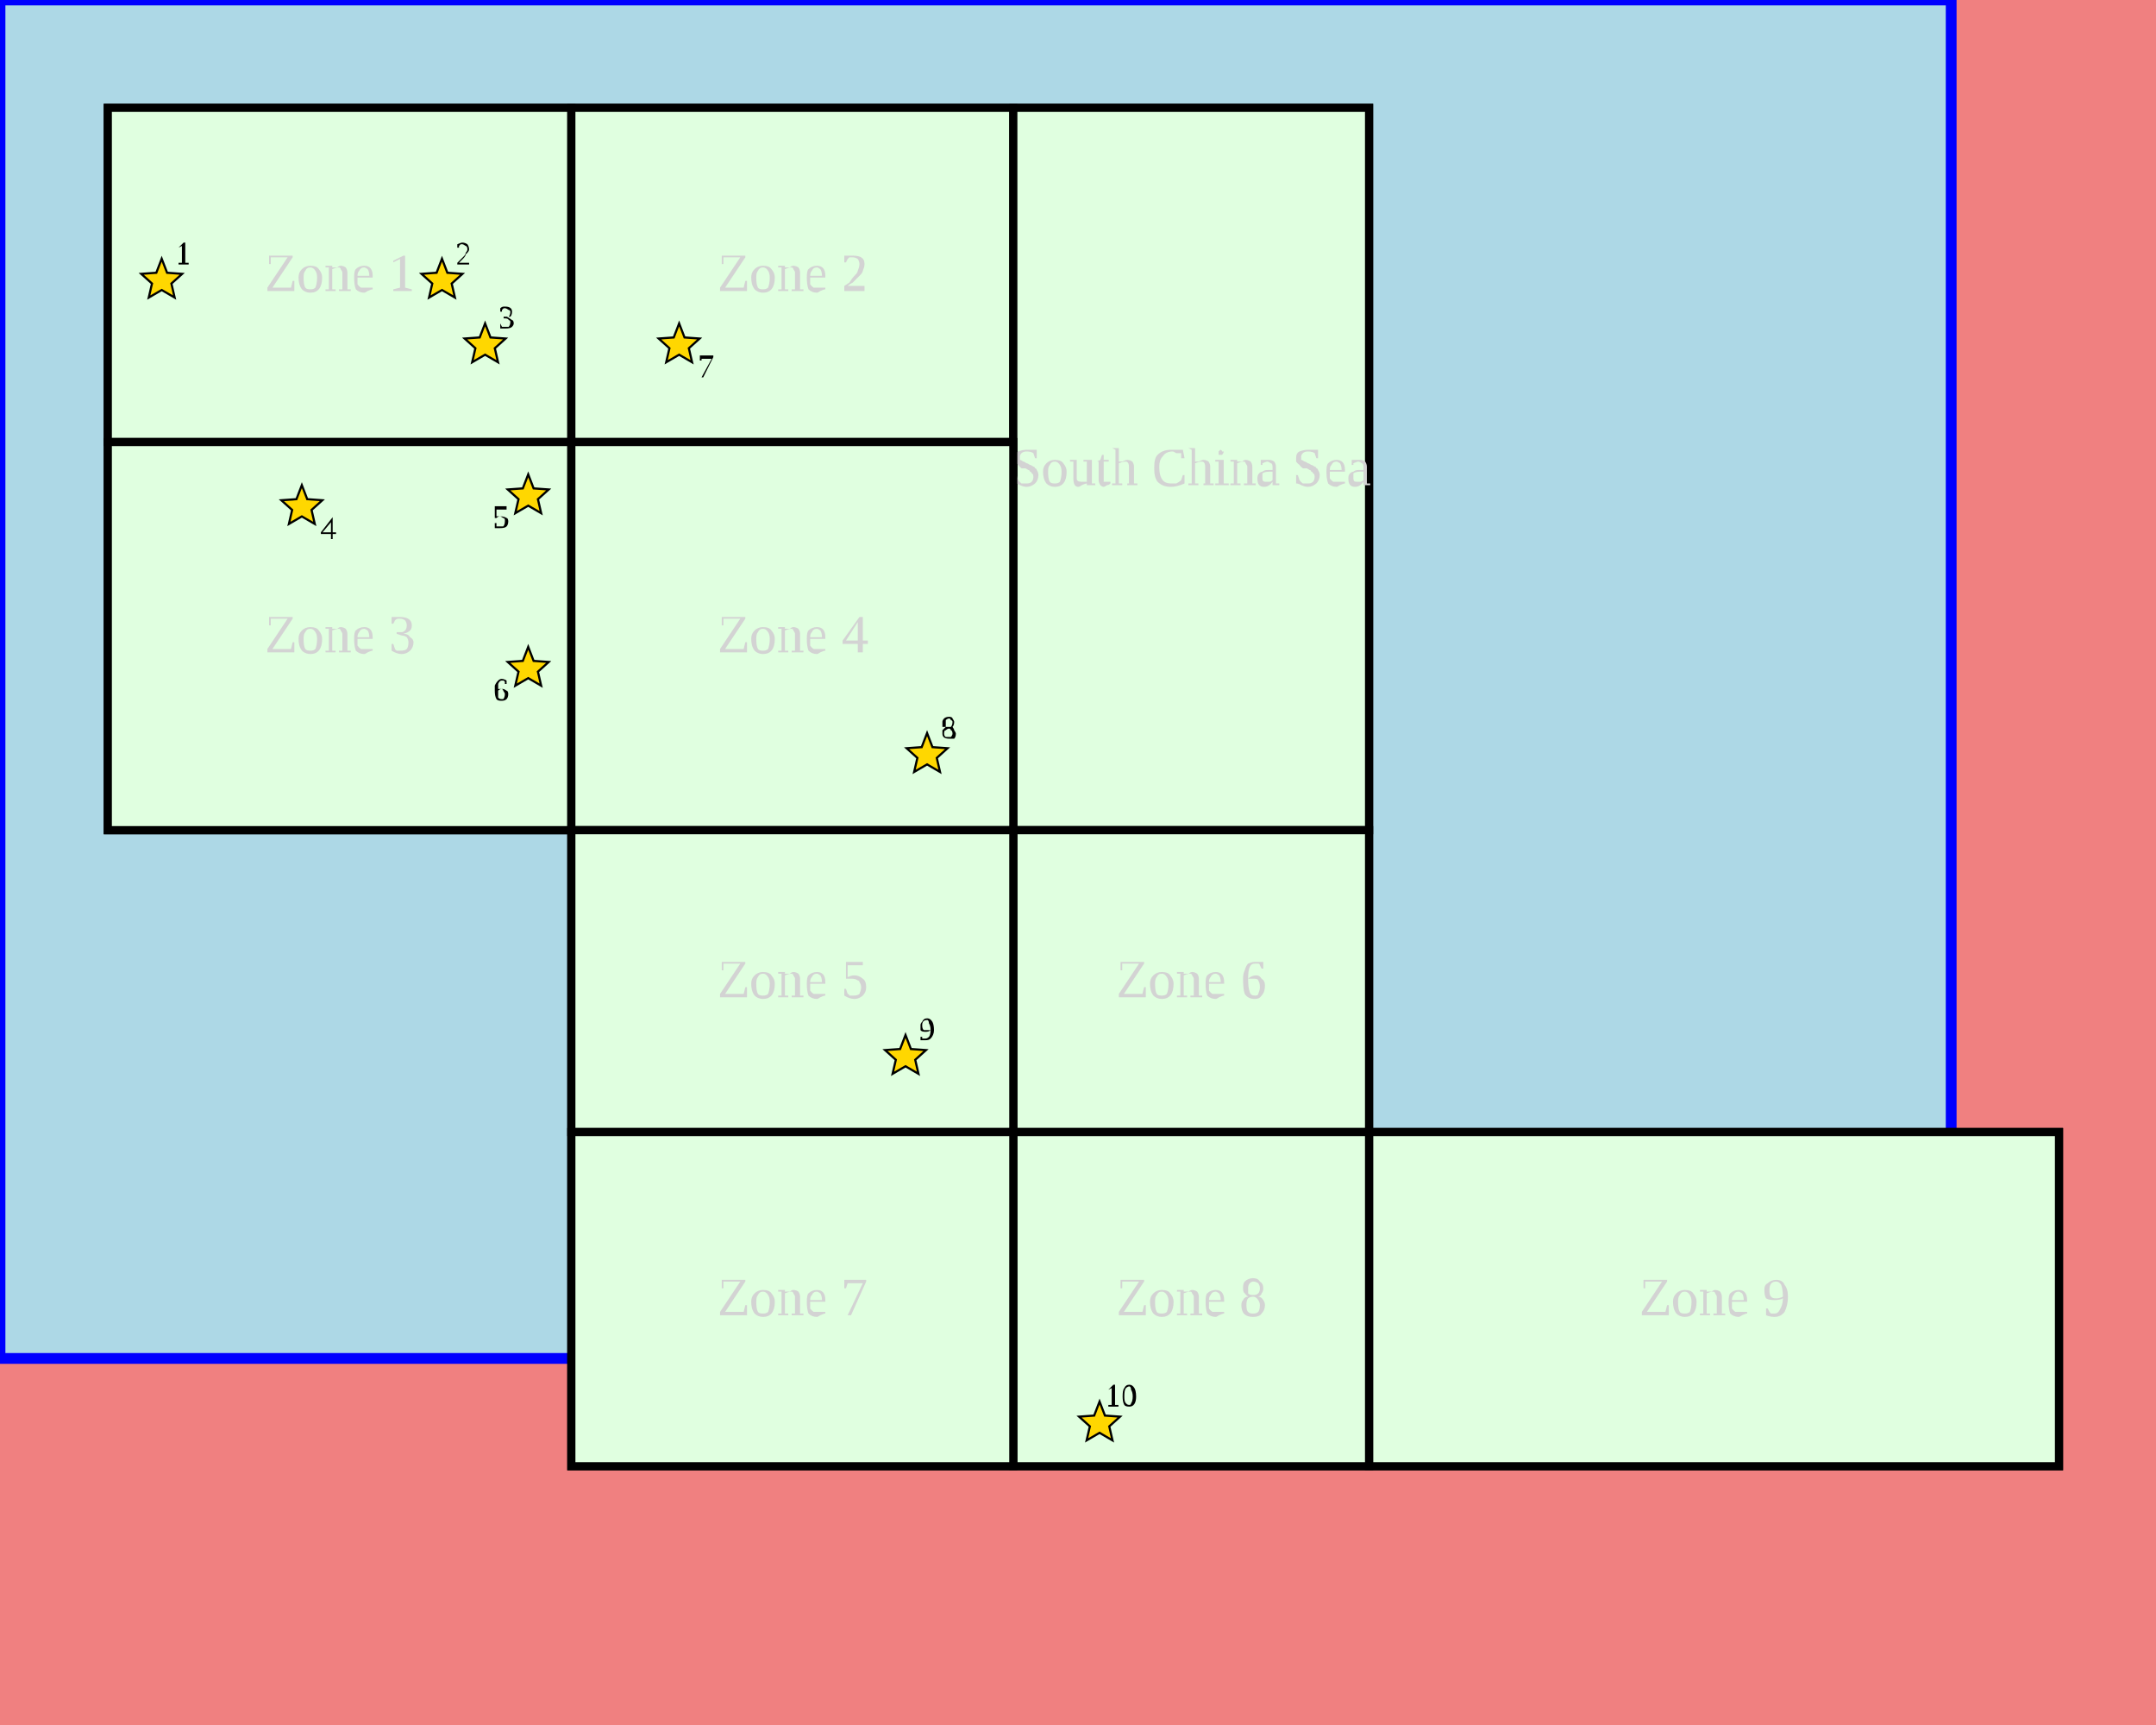
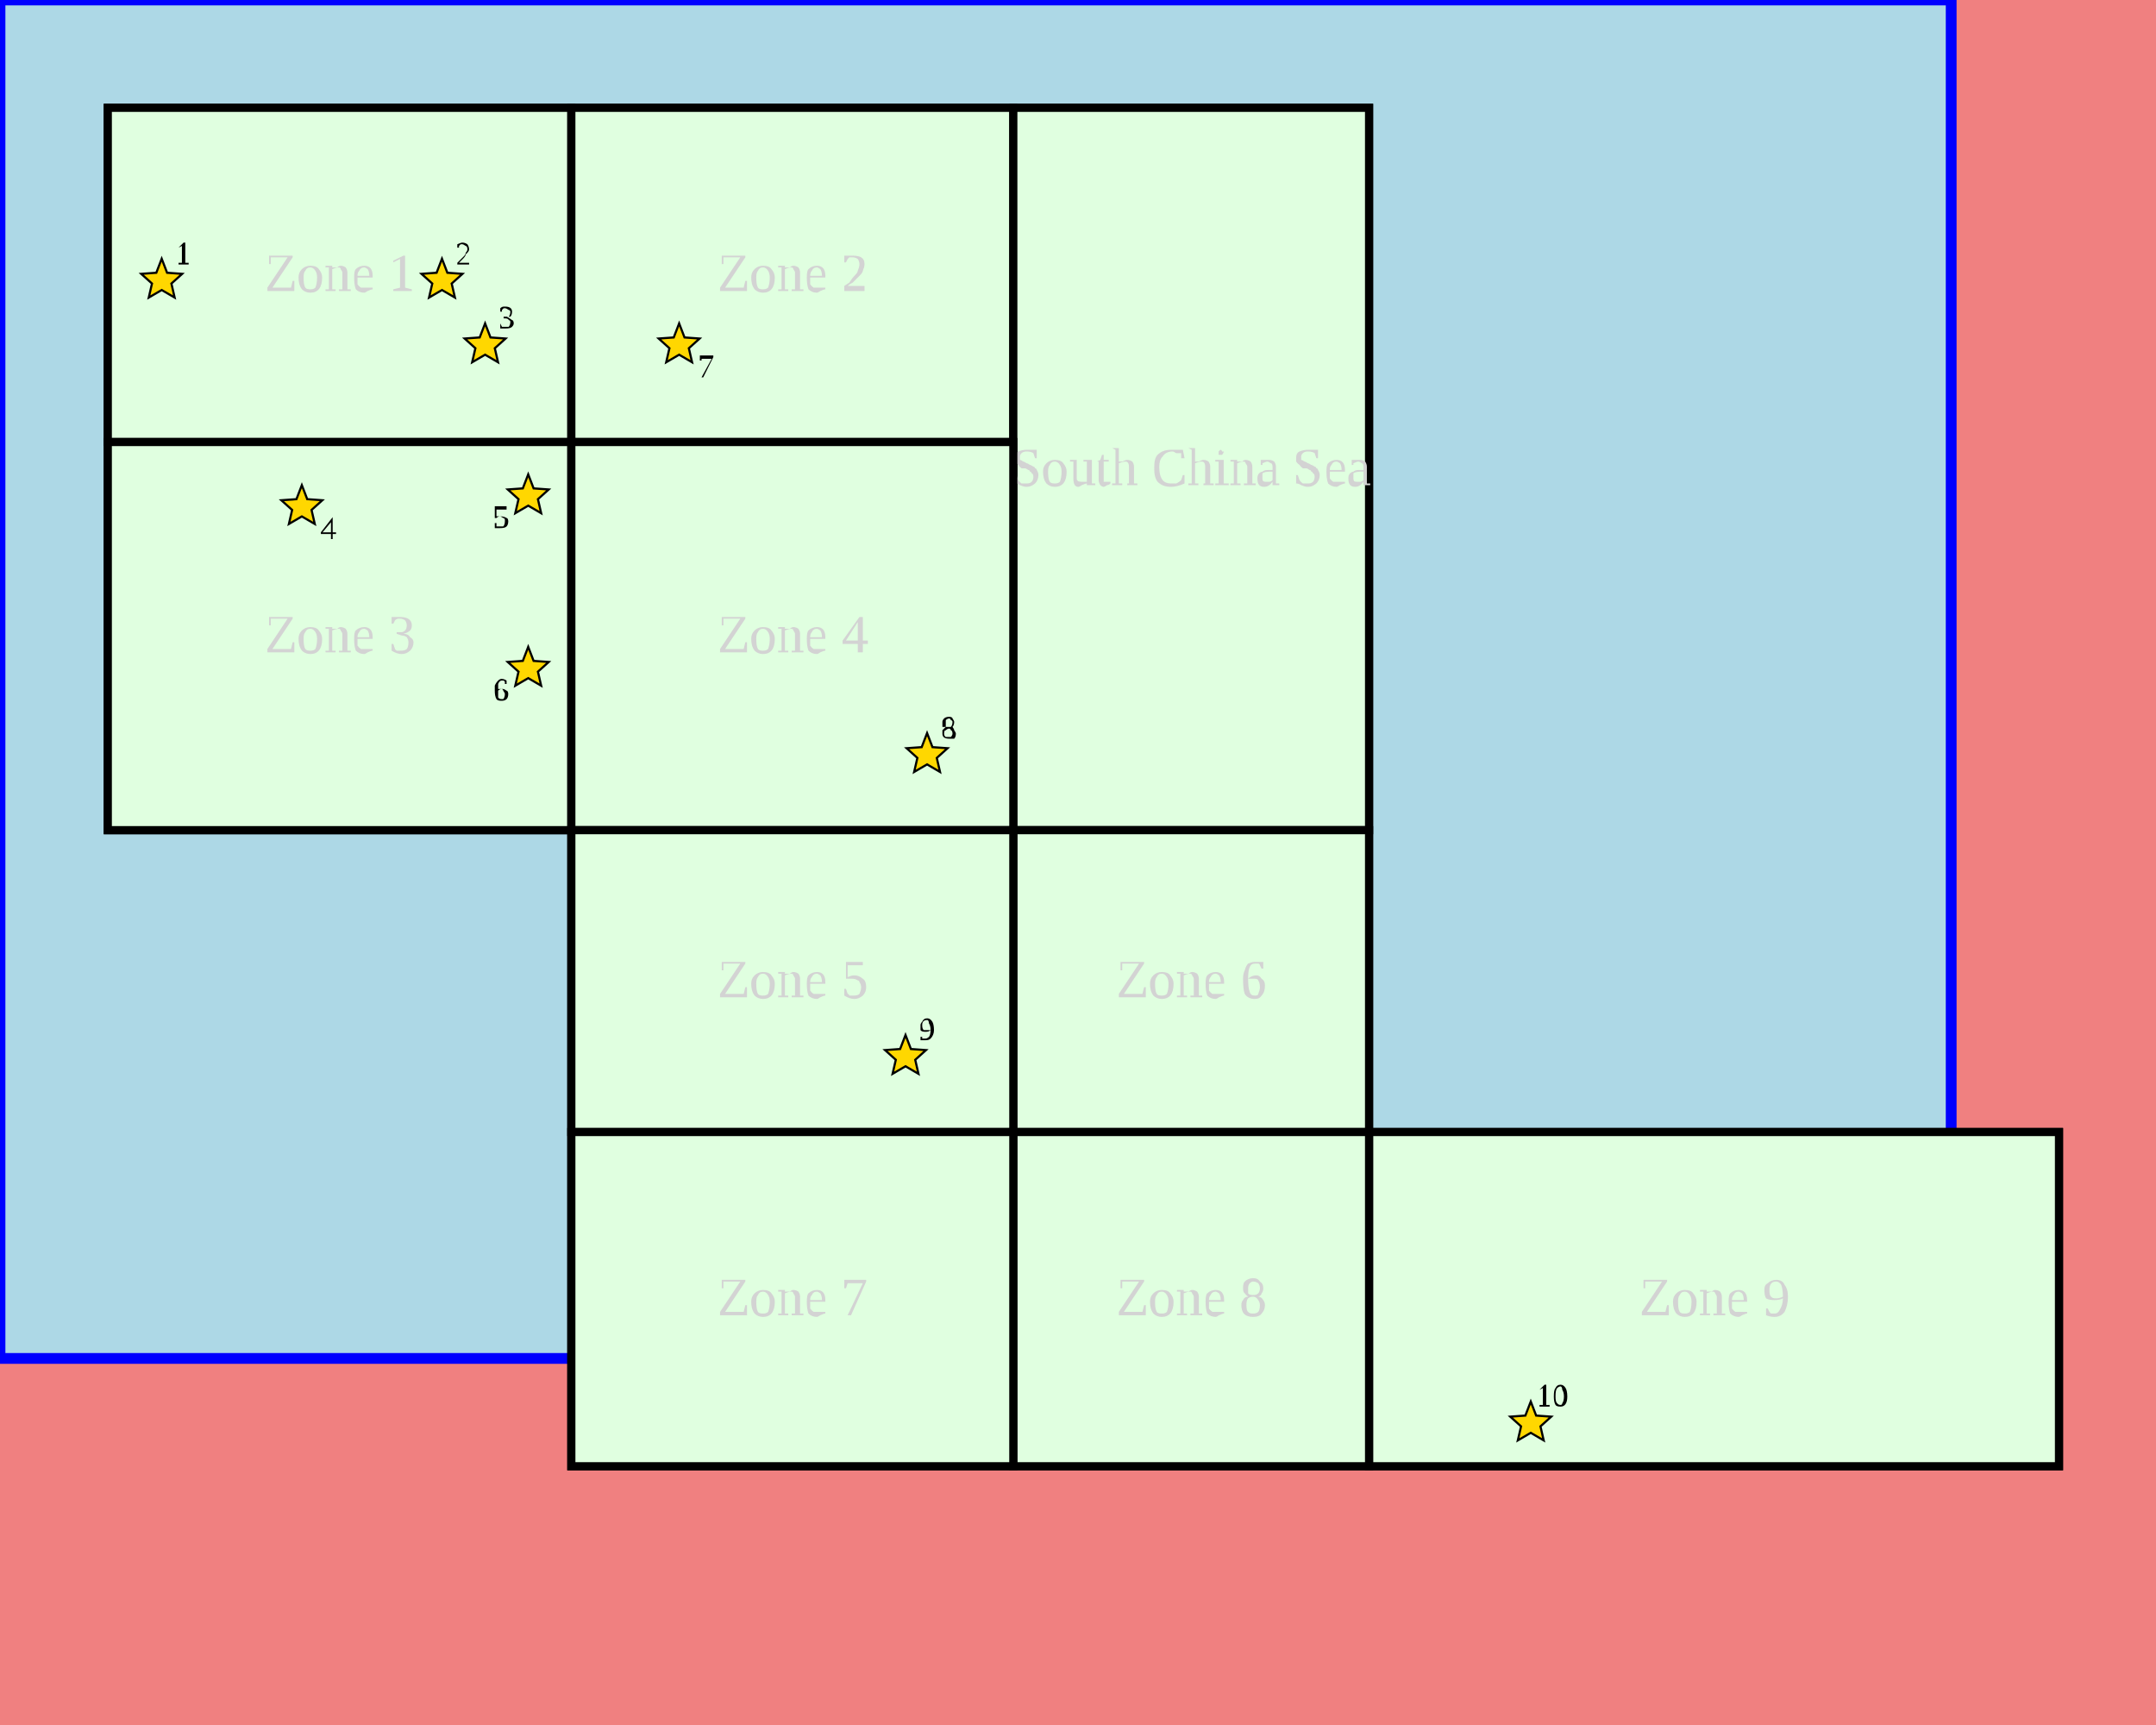
<svg xmlns="http://www.w3.org/2000/svg" width="20.0cm" height="16.0cm" viewBox="0 0 20.0 16.0">
  <rect width="100%" height="100%" fill="lightgreen" />
  <rect x="0" y="0" width="20.0" height="16.0" fill="lightcoral" />
  <rect x="0" y="0" width="18.1" height="12.6" fill="lightblue" stroke="blue" stroke-width="0.1" />
  <g transform="translate(1.0, 1.0)">
    <path d="M 0,0 L 11.7,0 L 11.7,9.5 L 18.1,9.5 L 18.1,12.6 L 4.3,12.6 L 4.3,6.7 L 0,6.7 Z" fill="#E0FFE0" stroke="black" stroke-width="0.002cm" />
    <rect x="0" y="0" width="4.3" height="3.1" fill="#E0FFE0" stroke="black" stroke-width="0.002cm" />
    <text x="2.15" y="1.55" fill="#d3d3d3" font-size="0.5" text-anchor="middle" dy=".3em">Zone 1</text>
    <rect x="4.3" y="0" width="4.1" height="3.1" fill="#E0FFE0" stroke="black" stroke-width="0.002cm" />
    <text x="6.35" y="1.55" fill="#d3d3d3" font-size="0.5" text-anchor="middle" dy=".3em">Zone 2</text>
    <rect x="8.4" y="0" width="3.3" height="6.7" fill="#E0FFE0" stroke="black" stroke-width="0.002cm" />
    <text x="10.05" y="3.35" fill="#d3d3d3" font-size="0.5" text-anchor="middle" dy=".3em">South China Sea</text>
    <rect x="0" y="3.1" width="4.3" height="3.6" fill="#E0FFE0" stroke="black" stroke-width="0.002cm" />
    <text x="2.15" y="4.9" fill="#d3d3d3" font-size="0.5" text-anchor="middle" dy=".3em">Zone 3</text>
    <rect x="4.3" y="3.1" width="4.1" height="3.6" fill="#E0FFE0" stroke="black" stroke-width="0.002cm" />
    <text x="6.35" y="4.9" fill="#d3d3d3" font-size="0.5" text-anchor="middle" dy=".3em">Zone 4</text>
    <rect x="8.4" y="6.7" width="3.3" height="2.8" fill="#E0FFE0" stroke="black" stroke-width="0.002cm" />
    <text x="10.05" y="8.1" fill="#d3d3d3" font-size="0.5" text-anchor="middle" dy=".3em">Zone 6</text>
    <rect x="4.3" y="6.7" width="4.1" height="2.8" fill="#E0FFE0" stroke="black" stroke-width="0.002cm" />
    <text x="6.35" y="8.1" fill="#d3d3d3" font-size="0.5" text-anchor="middle" dy=".3em">Zone 5</text>
    <rect x="11.7" y="9.5" width="6.4" height="3.1" fill="#E0FFE0" stroke="black" stroke-width="0.002cm" />
    <text x="14.9" y="11.05" fill="#d3d3d3" font-size="0.5" text-anchor="middle" dy=".3em">Zone 9</text>
    <rect x="8.4" y="9.5" width="3.3" height="3.1" fill="#E0FFE0" stroke="black" stroke-width="0.002cm" />
    <text x="10.05" y="11.05" fill="#d3d3d3" font-size="0.5" text-anchor="middle" dy=".3em">Zone 8</text>
    <rect x="4.3" y="9.5" width="4.1" height="3.1" fill="#E0FFE0" stroke="black" stroke-width="0.002cm" />
    <text x="6.35" y="11.05" fill="#d3d3d3" font-size="0.5" text-anchor="middle" dy=".3em">Zone 7</text>
    <path d="M 0.5,1.4 L 0.55,1.53 L 0.69,1.54 L 0.59,1.63 L 0.62,1.76 L 0.5,1.69 L 0.38,1.76 L 0.41,1.63 L 0.31,1.54 L 0.45,1.53 Z" fill="gold" stroke="black" stroke-width="0.02" />
    <text x="0.7" y="1.45" font-size="0.3" fill="black" text-anchor="middle">1</text>
    <path d="M 3.1,1.4 L 3.15,1.53 L 3.29,1.54 L 3.19,1.63 L 3.22,1.76 L 3.1,1.69 L 2.98,1.76 L 3.01,1.63 L 2.91,1.54 L 3.05,1.53 Z" fill="gold" stroke="black" stroke-width="0.02" />
    <text x="3.3" y="1.45" font-size="0.3" fill="black" text-anchor="middle">2</text>
    <path d="M 3.5,2.0 L 3.55,2.13 L 3.69,2.14 L 3.59,2.23 L 3.62,2.36 L 3.5,2.29 L 3.38,2.36 L 3.41,2.23 L 3.31,2.14 L 3.45,2.13 Z" fill="gold" stroke="black" stroke-width="0.02" />
    <text x="3.7" y="2.05" font-size="0.3" fill="black" text-anchor="middle">3</text>
    <path d="M 1.8,3.5 L 1.85,3.63 L 1.99,3.64 L 1.89,3.73 L 1.92,3.86 L 1.8,3.79 L 1.68,3.86 L 1.71,3.73 L 1.61,3.64 L 1.75,3.63 Z" fill="gold" stroke="black" stroke-width="0.02" />
    <text x="2.05" y="4.0" font-size="0.3" fill="black" text-anchor="middle">4</text>
    <path d="M 3.9,3.4 L 3.95,3.53 L 4.09,3.54 L 3.99,3.63 L 4.02,3.76 L 3.9,3.69 L 3.78,3.76 L 3.81,3.63 L 3.71,3.54 L 3.85,3.53 Z" fill="gold" stroke="black" stroke-width="0.02" />
    <text x="3.65" y="3.9" font-size="0.3" fill="black" text-anchor="middle">5</text>
    <path d="M 3.9,5.0 L 3.95,5.13 L 4.09,5.14 L 3.99,5.23 L 4.02,5.36 L 3.9,5.29 L 3.78,5.36 L 3.81,5.23 L 3.71,5.14 L 3.85,5.13 Z" fill="gold" stroke="black" stroke-width="0.02" />
    <text x="3.65" y="5.5" font-size="0.3" fill="black" text-anchor="middle">6</text>
    <path d="M 5.3,2.0 L 5.35,2.13 L 5.49,2.14 L 5.39,2.23 L 5.42,2.36 L 5.3,2.29 L 5.18,2.36 L 5.21,2.23 L 5.11,2.14 L 5.25,2.13 Z" fill="gold" stroke="black" stroke-width="0.02" />
    <text x="5.55" y="2.5" font-size="0.3" fill="black" text-anchor="middle">7</text>
    <path d="M 7.6,5.8 L 7.65,5.93 L 7.79,5.94 L 7.69,6.03 L 7.72,6.16 L 7.6,6.09 L 7.48,6.16 L 7.51,6.03 L 7.41,5.94 L 7.55,5.93 Z" fill="gold" stroke="black" stroke-width="0.02" />
    <text x="7.8" y="5.85" font-size="0.3" fill="black" text-anchor="middle">8</text>
    <path d="M 7.4,8.6 L 7.45,8.73 L 7.59,8.74 L 7.49,8.83 L 7.52,8.96 L 7.4,8.89 L 7.28,8.96 L 7.31,8.83 L 7.21,8.74 L 7.35,8.73 Z" fill="gold" stroke="black" stroke-width="0.02" />
    <text x="7.6" y="8.65" font-size="0.3" fill="black" text-anchor="middle">9</text>
-     <path d="M 9.2,12.0 L 9.25,12.13 L 9.39,12.14 L 9.29,12.23 L 9.32,12.36 L 9.2,12.29 L 9.08,12.36 L 9.11,12.23 L 9.01,12.14 L 9.15,12.13 Z" fill="gold" stroke="black" stroke-width="0.02" />
-     <text x="9.4" y="12.05" font-size="0.3" fill="black" text-anchor="middle">10</text>
+     <path d="M 13.2,12.0 L 13.25,12.13 L 13.39,12.14 L 13.29,12.23 L 13.32,12.36 L 13.2,12.29 L 13.08,12.36 L 13.11,12.23 L 13.01,12.14 L 13.15,12.13 Z" fill="gold" stroke="black" stroke-width="0.02" />
+     <text x="13.4" y="12.05" font-size="0.3" fill="black" text-anchor="middle">10</text>
  </g>
</svg>
